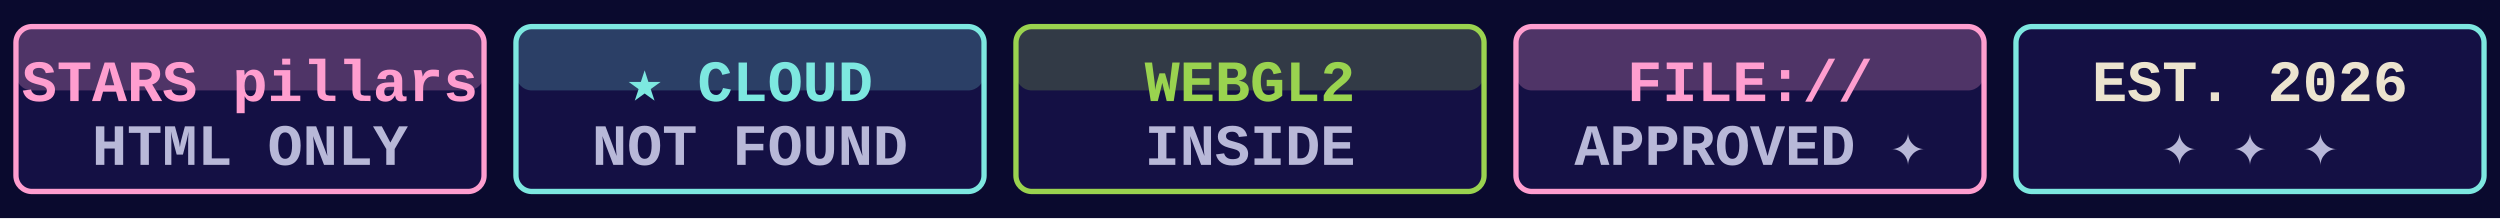
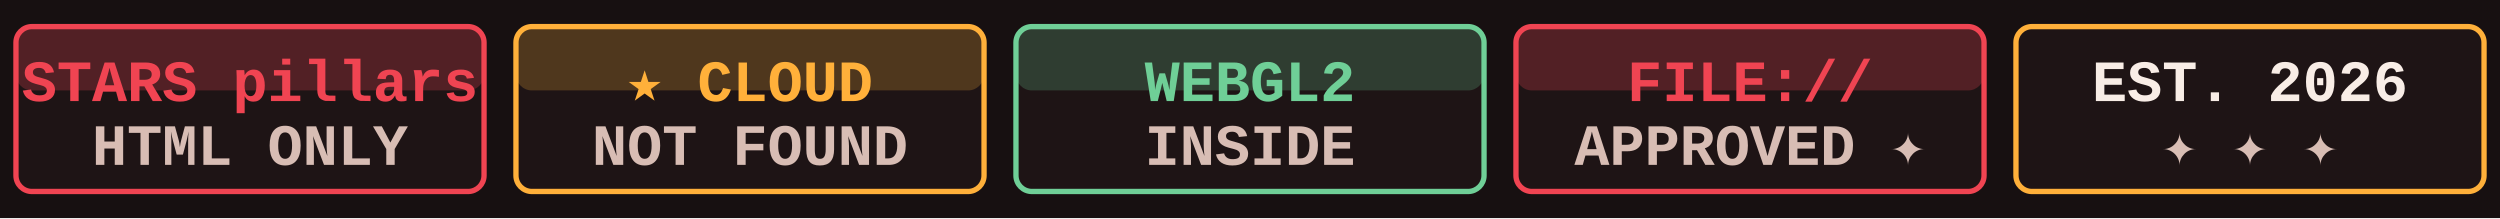
<svg xmlns="http://www.w3.org/2000/svg" width="470" height="41" viewBox="0 0 470 41" role="img" aria-label="retro 88x31 button wall">
-   <rect width="470" height="41" fill="#0a0a2e" />
+   <rect width="470" height="41" fill="#171011" />
  <g font-family="'Courier New',monospace" font-weight="bold" font-size="11">
-     <rect x="3" y="5" width="88" height="31" rx="3" fill="#141044" stroke="#ff9ecf" stroke-width="1" />
-     <rect x="3" y="5" width="88" height="12" rx="3" fill="#ff9ecf" opacity=".25" />
-     <text x="47" y="19" text-anchor="middle" fill="#ff9ecf">STARS pillars</text>
-     <text x="47" y="31" text-anchor="middle" fill="#b8b8d8">HTML ONLY</text>
-     <rect x="97" y="5" width="88" height="31" rx="3" fill="#141044" stroke="#7de8e0" stroke-width="1" />
-     <rect x="97" y="5" width="88" height="12" rx="3" fill="#7de8e0" opacity=".22" />
-     <text x="141" y="19" text-anchor="middle" fill="#7de8e0">★ CLOUD</text>
-     <text x="141" y="31" text-anchor="middle" fill="#b8b8d8">NOT FOUND</text>
-     <rect x="191" y="5" width="88" height="31" rx="3" fill="#141044" stroke="#9ad34f" stroke-width="1" />
-     <rect x="191" y="5" width="88" height="12" rx="3" fill="#9ad34f" opacity=".22" />
-     <text x="235" y="19" text-anchor="middle" fill="#9ad34f">WEBGL2</text>
-     <text x="235" y="31" text-anchor="middle" fill="#b8b8d8">INSIDE</text>
-     <rect x="285" y="5" width="88" height="31" rx="3" fill="#141044" stroke="#ff9ecf" stroke-width="1" />
-     <rect x="285" y="5" width="88" height="12" rx="3" fill="#ff9ecf" opacity=".25" />
-     <text x="329" y="19" text-anchor="middle" fill="#ff9ecf">FILE://</text>
-     <text x="329" y="31" text-anchor="middle" fill="#b8b8d8">APPROVED ✦</text>
-     <rect x="379" y="5" width="88" height="31" rx="3" fill="#141044" stroke="#7de8e0" stroke-width="1">
-       <animate attributeName="stroke" values="#7de8e0;#ff9ecf;#9ad34f;#7de8e0" dur="5s" repeatCount="indefinite" />
+     <rect x="3" y="5" width="88" height="31" rx="3" fill="#1e1415" stroke="#f04452" stroke-width="1" />
+     <rect x="3" y="5" width="88" height="12" rx="3" fill="#f04452" opacity=".25" />
+     <text x="47" y="19" text-anchor="middle" fill="#f04452">STARS pillars</text>
+     <text x="47" y="31" text-anchor="middle" fill="#d8bdb4">HTML ONLY</text>
+     <rect x="97" y="5" width="88" height="31" rx="3" fill="#1e1415" stroke="#ffb03a" stroke-width="1" />
+     <rect x="97" y="5" width="88" height="12" rx="3" fill="#ffb03a" opacity=".22" />
+     <text x="141" y="19" text-anchor="middle" fill="#ffb03a">★ CLOUD</text>
+     <text x="141" y="31" text-anchor="middle" fill="#d8bdb4">NOT FOUND</text>
+     <rect x="191" y="5" width="88" height="31" rx="3" fill="#1e1415" stroke="#6fcf97" stroke-width="1" />
+     <rect x="191" y="5" width="88" height="12" rx="3" fill="#6fcf97" opacity=".22" />
+     <text x="235" y="19" text-anchor="middle" fill="#6fcf97">WEBGL2</text>
+     <text x="235" y="31" text-anchor="middle" fill="#d8bdb4">INSIDE</text>
+     <rect x="285" y="5" width="88" height="31" rx="3" fill="#1e1415" stroke="#f04452" stroke-width="1" />
+     <rect x="285" y="5" width="88" height="12" rx="3" fill="#f04452" opacity=".25" />
+     <text x="329" y="19" text-anchor="middle" fill="#f04452">FILE://</text>
+     <text x="329" y="31" text-anchor="middle" fill="#d8bdb4">APPROVED ✦</text>
+     <rect x="379" y="5" width="88" height="31" rx="3" fill="#1e1415" stroke="#ffb03a" stroke-width="1">
+       <animate attributeName="stroke" values="#ffb03a;#f04452;#6fcf97;#ffb03a" dur="5s" repeatCount="indefinite" />
    </rect>
-     <text x="423" y="19" text-anchor="middle" fill="#ece4cf">EST. 2026</text>
-     <text x="423" y="31" text-anchor="middle" fill="#b8b8d8">✦ ✦ ✦</text>
+     <text x="423" y="19" text-anchor="middle" fill="#f8ede6">EST. 2026</text>
+     <text x="423" y="31" text-anchor="middle" fill="#d8bdb4">✦ ✦ ✦</text>
  </g>
</svg>
